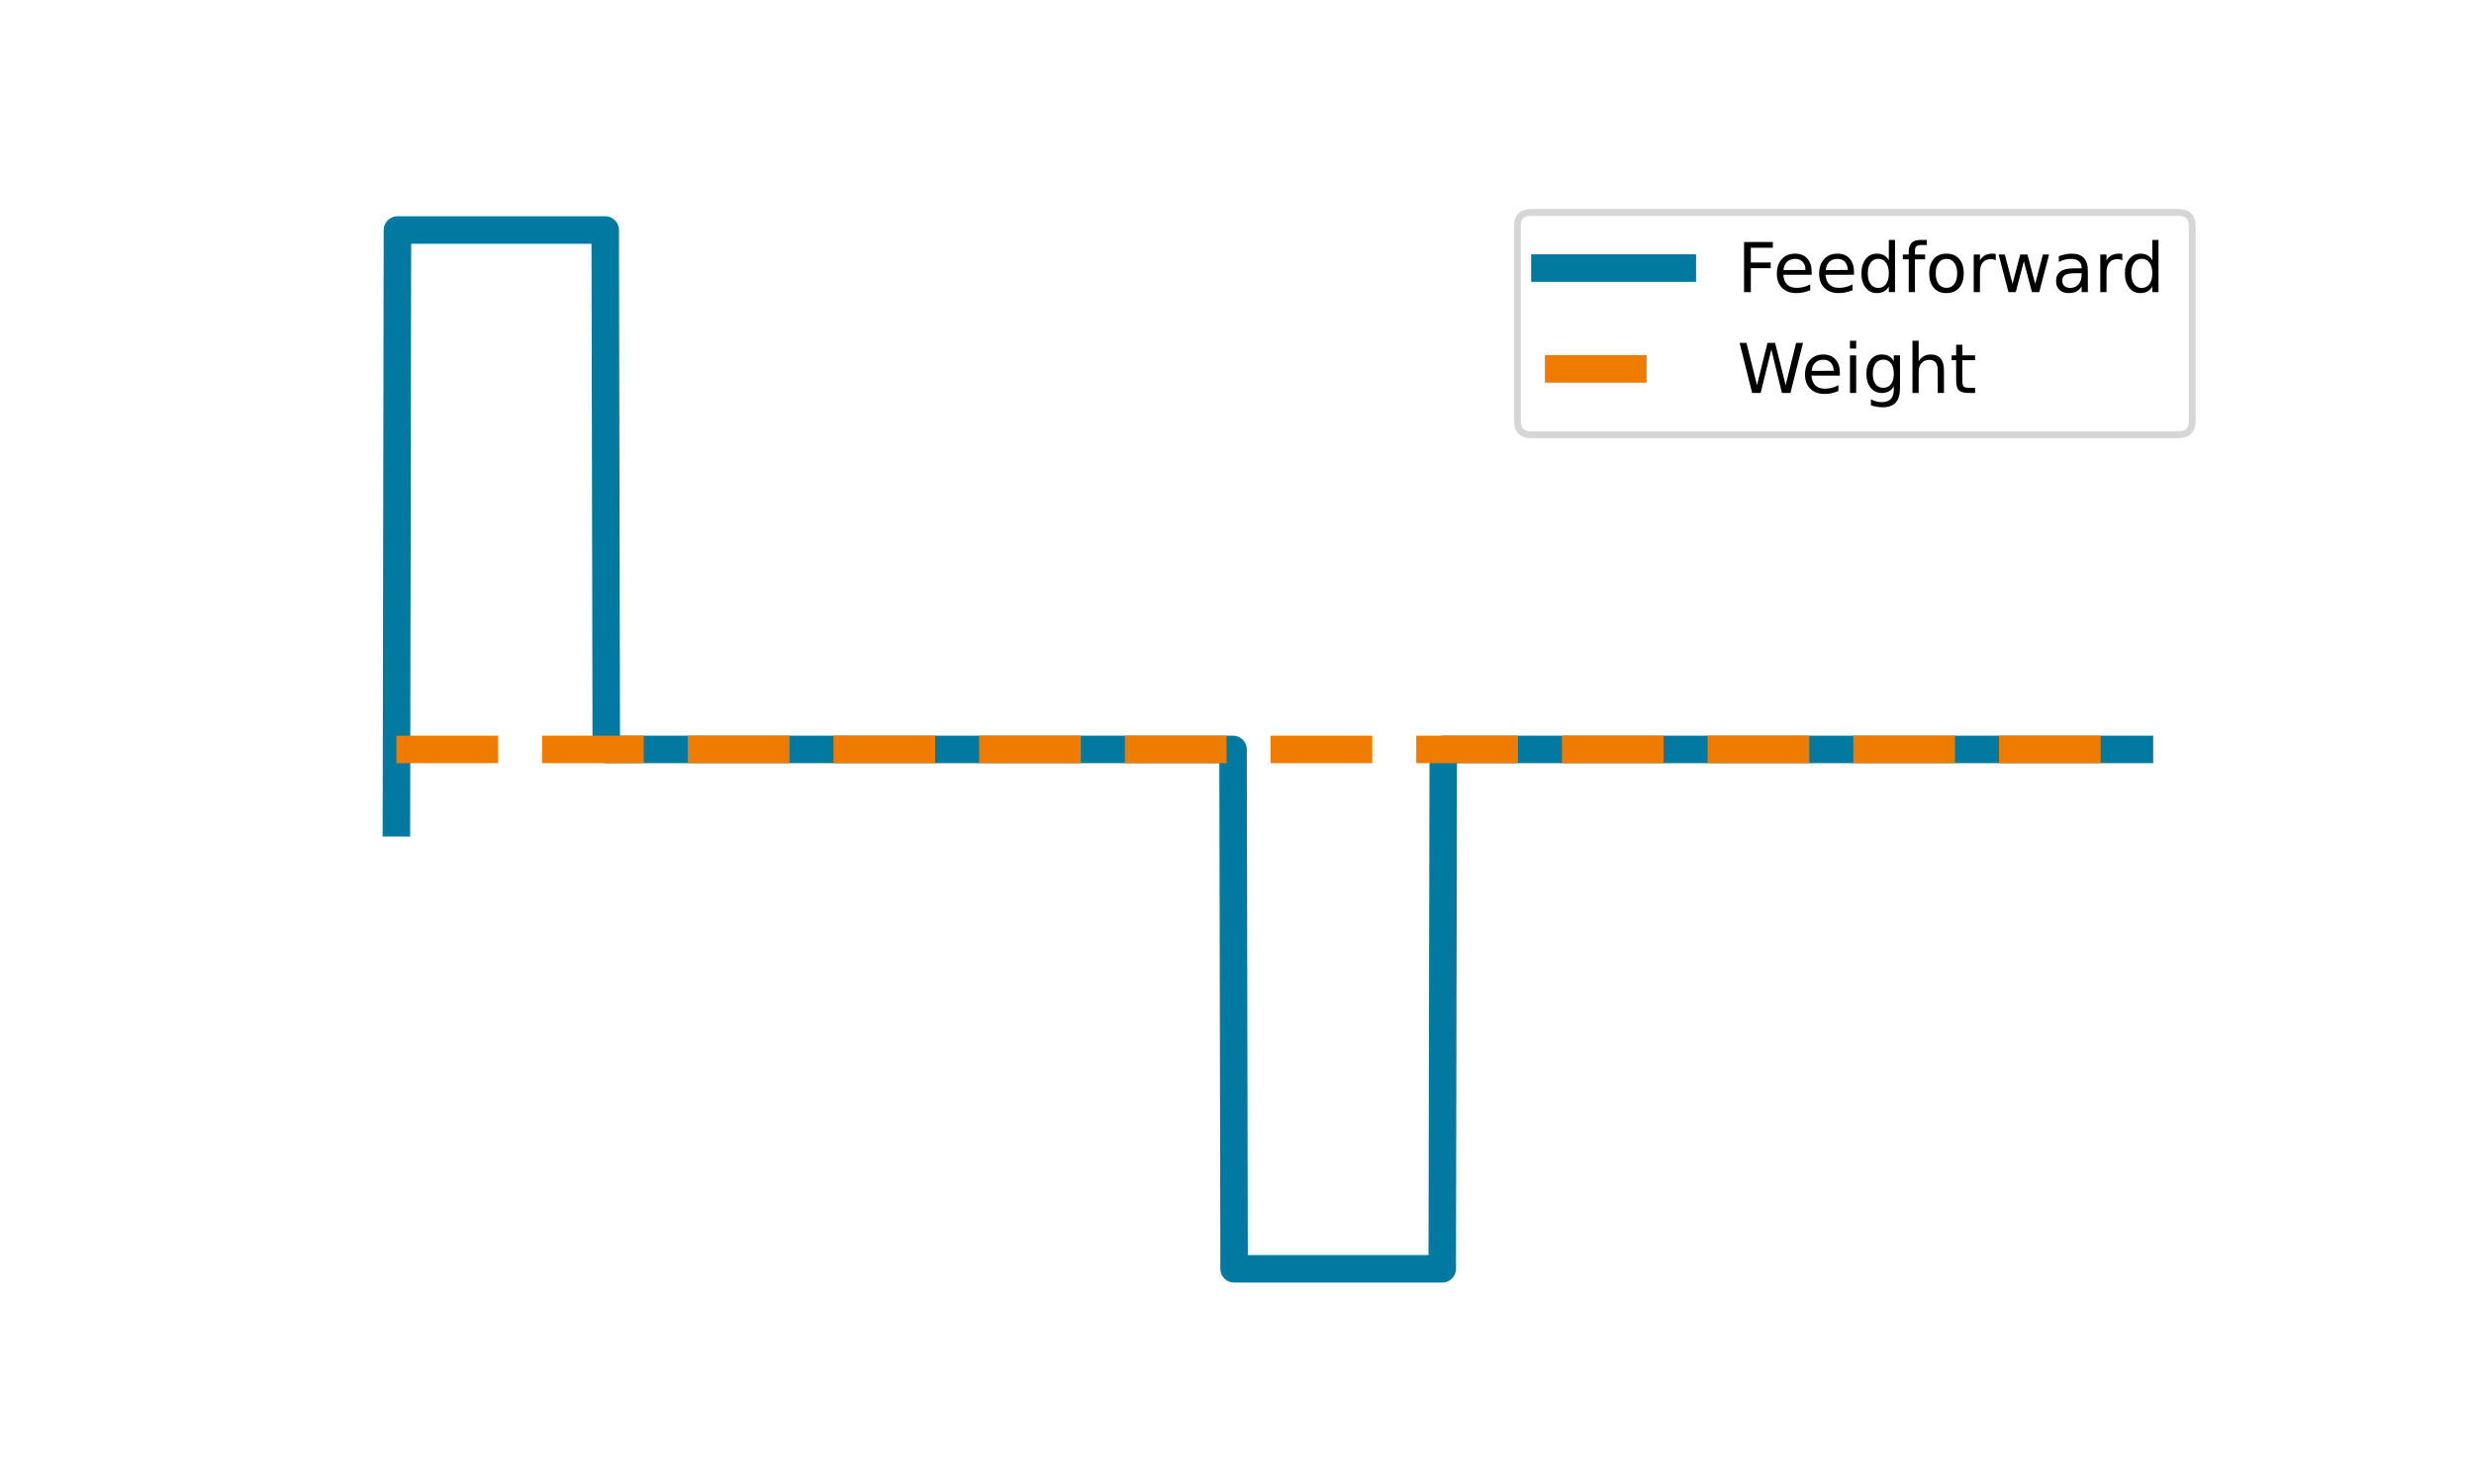
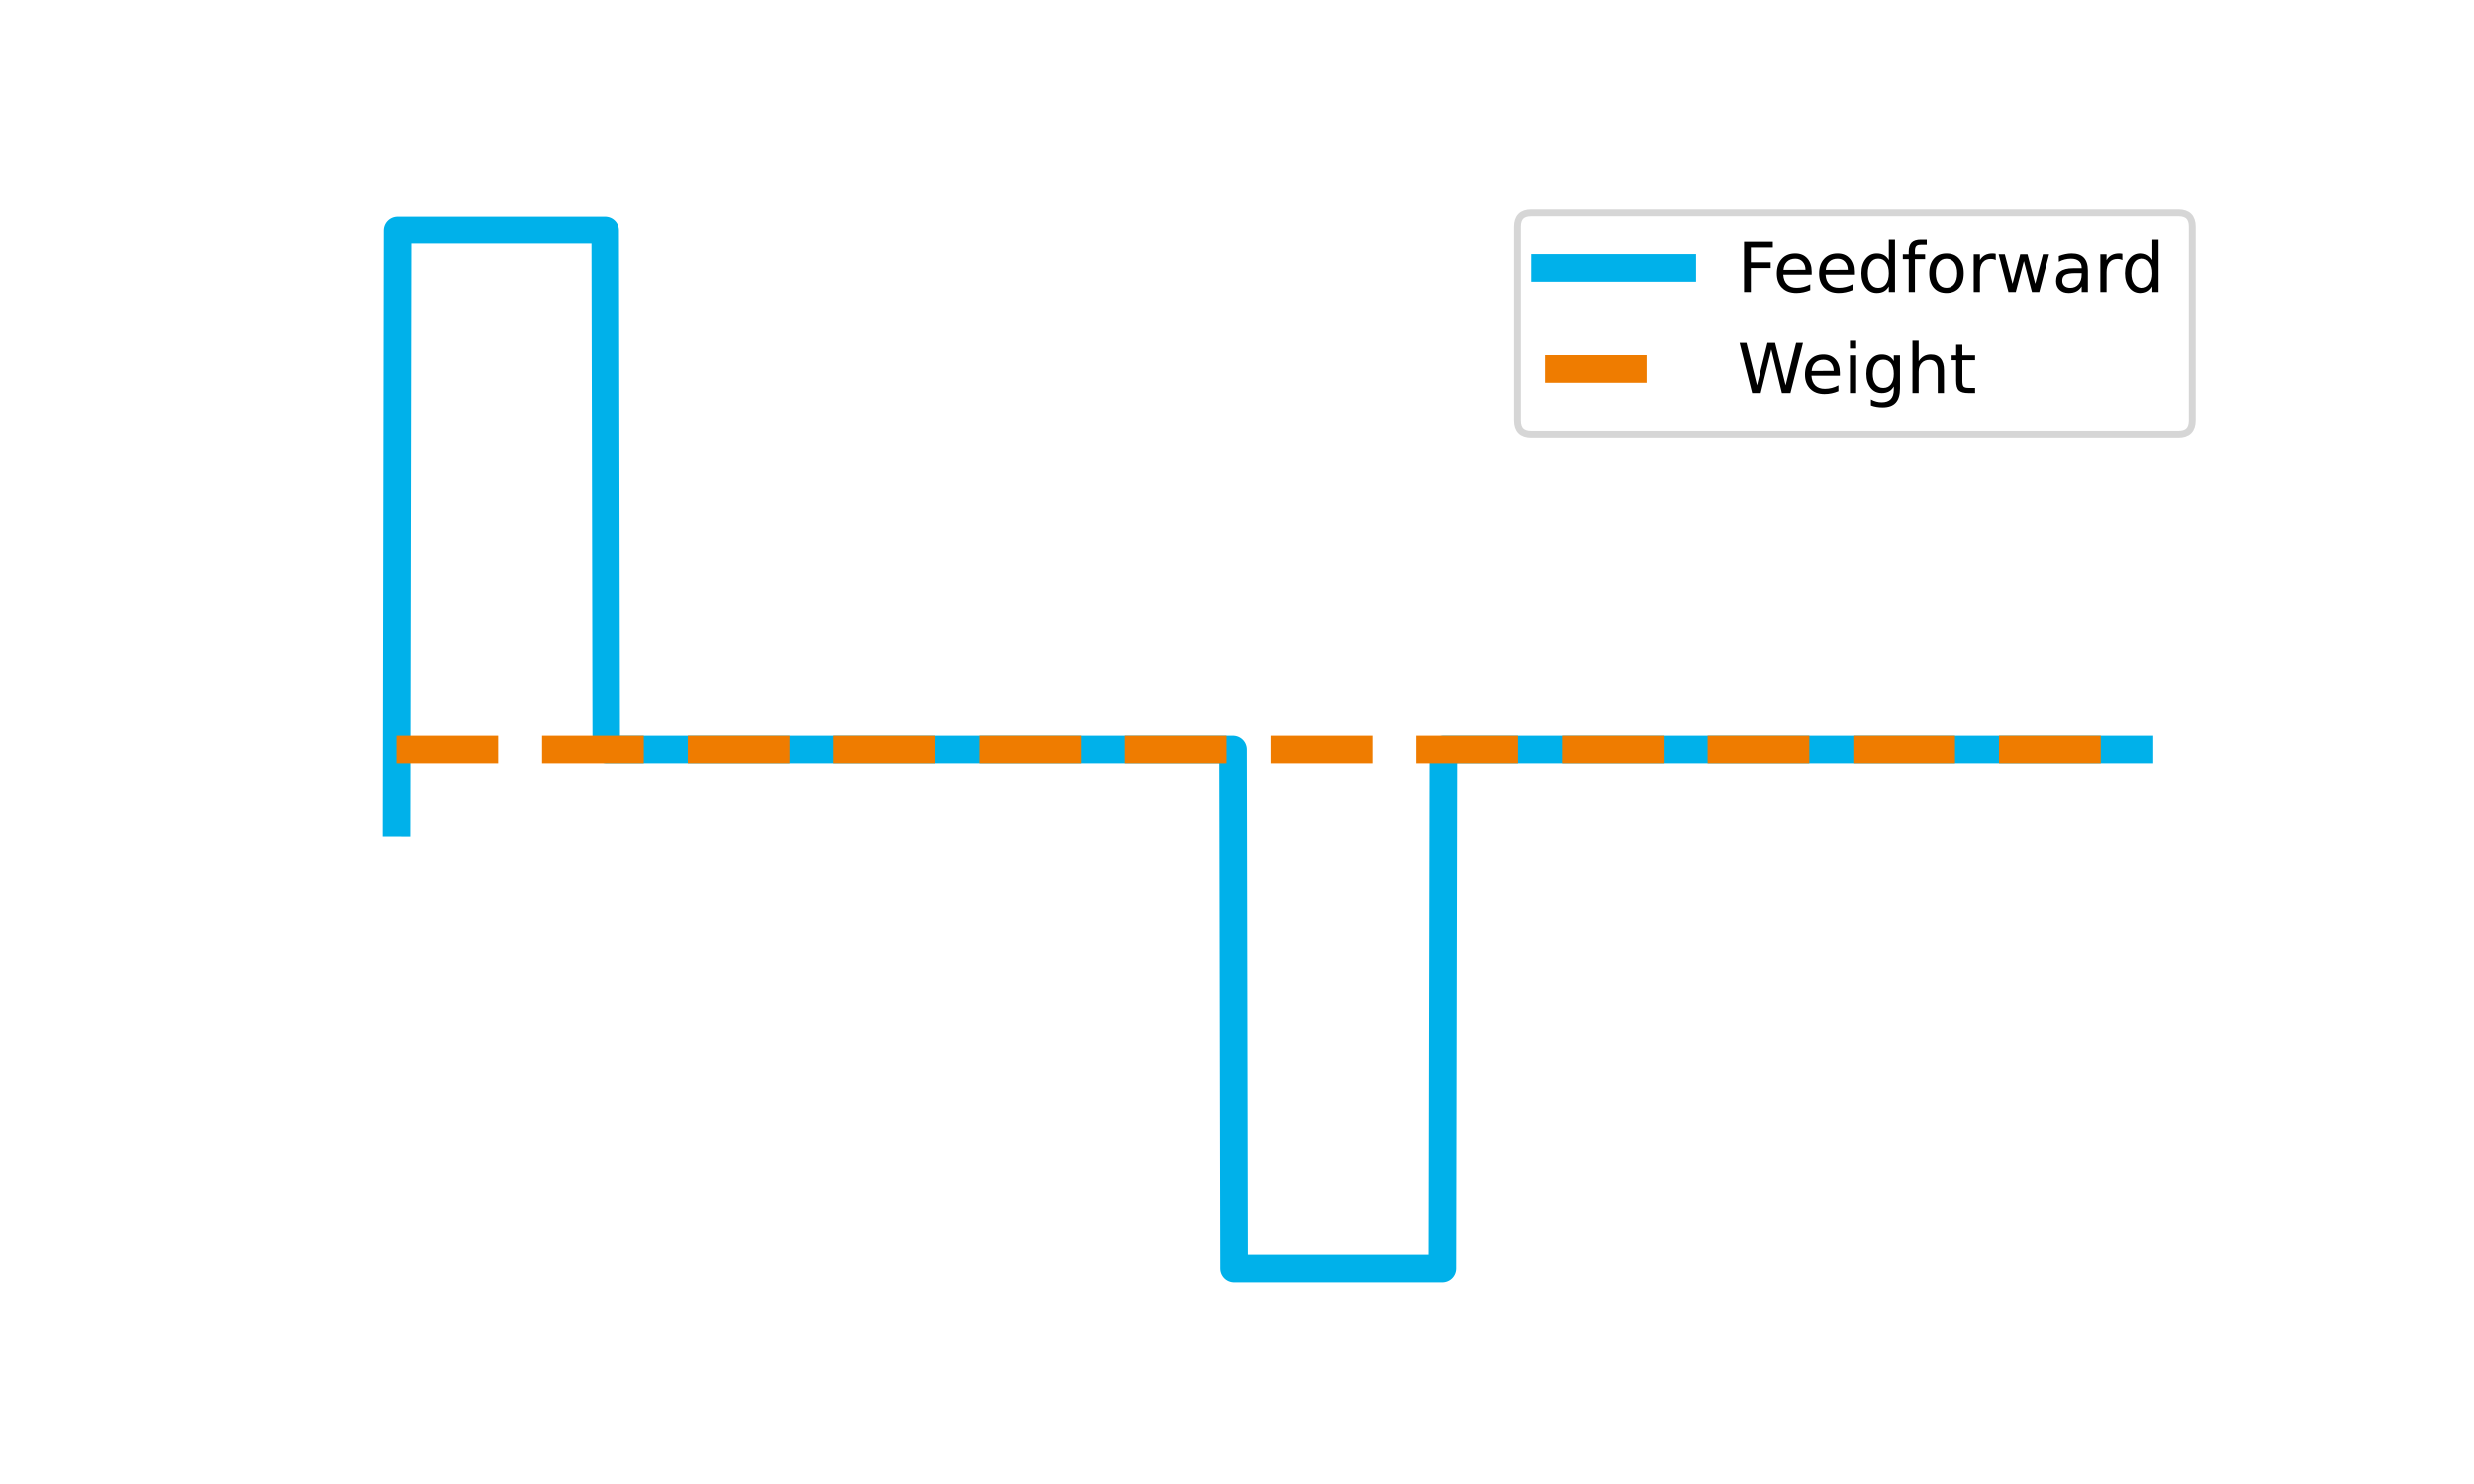
<svg xmlns="http://www.w3.org/2000/svg" xmlns:xlink="http://www.w3.org/1999/xlink" width="360pt" height="216pt" viewBox="0 0 360 216" version="1.1">
  <defs>
    <style type="text/css">*{stroke-linejoin: round; stroke-linecap: butt}</style>
  </defs>
  <g id="figure_1">
    <g id="patch_1">
      <path d="M 0 216  L 360 216  L 360 0  L 0 0  z " style="fill: #ffffff" />
    </g>
    <g id="axes_1">
      <g id="line2d_1">
-         <path d="M 57.682 119.76  L 57.834 33.48  L 88.067 33.48  L 88.22 109.08  L 179.427 109.08  L 179.579 184.68  L 209.864 184.68  L 210.016 109.08  L 311.318 109.08  L 311.318 109.08  " clip-path="url(#pd4e6633fdc)" style="fill: none; stroke: #0179a0; stroke-width: 4; stroke-linecap: square" />
+         <path d="M 57.682 119.76  L 57.834 33.48  L 88.067 33.48  L 88.22 109.08  L 179.427 109.08  L 179.579 184.68  L 209.864 184.68  L 210.016 109.08  L 311.318 109.08  L 311.318 109.08  " clip-path="url(#p3d41823564)" style="fill: none; stroke: #00b1ea; stroke-width: 4; stroke-linecap: square" />
      </g>
      <g id="LineCollection_1">
-         <path d="M 57.682 109.08  L 311.318 109.08  " clip-path="url(#pd4e6633fdc)" style="fill: none; stroke-dasharray: 14.8,6.4; stroke-dashoffset: 0; stroke: #ef7c00; stroke-width: 4" />
+         <path d="M 57.682 109.08  L 311.318 109.08  " clip-path="url(#p3d41823564)" style="fill: none; stroke-dasharray: 14.8,6.4; stroke-dashoffset: 0; stroke: #ef7c00; stroke-width: 4" />
      </g>
      <g id="legend_1">
        <g id="patch_2">
          <path d="M 222.803 63.276  L 317 63.276  Q 319 63.276 319 61.276  L 319 32.92  Q 319 30.92 317 30.92  L 222.803 30.92  Q 220.803 30.92 220.803 32.92  L 220.803 61.276  Q 220.803 63.276 222.803 63.276  z " style="fill: #ffffff; opacity: 0.8; stroke: #cccccc; stroke-linejoin: miter" />
        </g>
        <g id="line2d_2">
-           <path d="M 224.803 39.018  L 234.803 39.018  L 244.803 39.018  " style="fill: none; stroke: #0179a0; stroke-width: 4; stroke-linecap: square" />
+           <path d="M 224.803 39.018  L 234.803 39.018  L 244.803 39.018  " style="fill: none; stroke: #00b1ea; stroke-width: 4; stroke-linecap: square" />
        </g>
        <g id="text_1">
          <g transform="translate(252.8031 42.51844) scale(0.1 -0.1)">
            <defs>
              <path id="DejaVuSans-46" d="M 628 4666  L 3309 4666  L 3309 4134  L 1259 4134  L 1259 2759  L 3109 2759  L 3109 2228  L 1259 2228  L 1259 0  L 628 0  L 628 4666  z " transform="scale(0.015625)" />
              <path id="DejaVuSans-65" d="M 3597 1894  L 3597 1613  L 953 1613  Q 991 1019 1311 708  Q 1631 397 2203 397  Q 2534 397 2845 478  Q 3156 559 3463 722  L 3463 178  Q 3153 47 2828 -22  Q 2503 -91 2169 -91  Q 1331 -91 842 396  Q 353 884 353 1716  Q 353 2575 817 3079  Q 1281 3584 2069 3584  Q 2775 3584 3186 3129  Q 3597 2675 3597 1894  z M 3022 2063  Q 3016 2534 2758 2815  Q 2500 3097 2075 3097  Q 1594 3097 1305 2825  Q 1016 2553 972 2059  L 3022 2063  z " transform="scale(0.015625)" />
              <path id="DejaVuSans-64" d="M 2906 2969  L 2906 4863  L 3481 4863  L 3481 0  L 2906 0  L 2906 525  Q 2725 213 2448 61  Q 2172 -91 1784 -91  Q 1150 -91 751 415  Q 353 922 353 1747  Q 353 2572 751 3078  Q 1150 3584 1784 3584  Q 2172 3584 2448 3432  Q 2725 3281 2906 2969  z M 947 1747  Q 947 1113 1208 752  Q 1469 391 1925 391  Q 2381 391 2643 752  Q 2906 1113 2906 1747  Q 2906 2381 2643 2742  Q 2381 3103 1925 3103  Q 1469 3103 1208 2742  Q 947 2381 947 1747  z " transform="scale(0.015625)" />
              <path id="DejaVuSans-66" d="M 2375 4863  L 2375 4384  L 1825 4384  Q 1516 4384 1395 4259  Q 1275 4134 1275 3809  L 1275 3500  L 2222 3500  L 2222 3053  L 1275 3053  L 1275 0  L 697 0  L 697 3053  L 147 3053  L 147 3500  L 697 3500  L 697 3744  Q 697 4328 969 4595  Q 1241 4863 1831 4863  L 2375 4863  z " transform="scale(0.015625)" />
              <path id="DejaVuSans-6f" d="M 1959 3097  Q 1497 3097 1228 2736  Q 959 2375 959 1747  Q 959 1119 1226 758  Q 1494 397 1959 397  Q 2419 397 2687 759  Q 2956 1122 2956 1747  Q 2956 2369 2687 2733  Q 2419 3097 1959 3097  z M 1959 3584  Q 2709 3584 3137 3096  Q 3566 2609 3566 1747  Q 3566 888 3137 398  Q 2709 -91 1959 -91  Q 1206 -91 779 398  Q 353 888 353 1747  Q 353 2609 779 3096  Q 1206 3584 1959 3584  z " transform="scale(0.015625)" />
              <path id="DejaVuSans-72" d="M 2631 2963  Q 2534 3019 2420 3045  Q 2306 3072 2169 3072  Q 1681 3072 1420 2755  Q 1159 2438 1159 1844  L 1159 0  L 581 0  L 581 3500  L 1159 3500  L 1159 2956  Q 1341 3275 1631 3429  Q 1922 3584 2338 3584  Q 2397 3584 2469 3576  Q 2541 3569 2628 3553  L 2631 2963  z " transform="scale(0.015625)" />
              <path id="DejaVuSans-77" d="M 269 3500  L 844 3500  L 1563 769  L 2278 3500  L 2956 3500  L 3675 769  L 4391 3500  L 4966 3500  L 4050 0  L 3372 0  L 2619 2869  L 1863 0  L 1184 0  L 269 3500  z " transform="scale(0.015625)" />
              <path id="DejaVuSans-61" d="M 2194 1759  Q 1497 1759 1228 1600  Q 959 1441 959 1056  Q 959 750 1161 570  Q 1363 391 1709 391  Q 2188 391 2477 730  Q 2766 1069 2766 1631  L 2766 1759  L 2194 1759  z M 3341 1997  L 3341 0  L 2766 0  L 2766 531  Q 2569 213 2275 61  Q 1981 -91 1556 -91  Q 1019 -91 701 211  Q 384 513 384 1019  Q 384 1609 779 1909  Q 1175 2209 1959 2209  L 2766 2209  L 2766 2266  Q 2766 2663 2505 2880  Q 2244 3097 1772 3097  Q 1472 3097 1187 3025  Q 903 2953 641 2809  L 641 3341  Q 956 3463 1253 3523  Q 1550 3584 1831 3584  Q 2591 3584 2966 3190  Q 3341 2797 3341 1997  z " transform="scale(0.015625)" />
            </defs>
            <use xlink:href="#DejaVuSans-46" />
            <use xlink:href="#DejaVuSans-65" x="52.02" />
            <use xlink:href="#DejaVuSans-65" x="113.543" />
            <use xlink:href="#DejaVuSans-64" x="175.066" />
            <use xlink:href="#DejaVuSans-66" x="238.543" />
            <use xlink:href="#DejaVuSans-6f" x="273.748" />
            <use xlink:href="#DejaVuSans-72" x="334.93" />
            <use xlink:href="#DejaVuSans-77" x="376.043" />
            <use xlink:href="#DejaVuSans-61" x="457.83" />
            <use xlink:href="#DejaVuSans-72" x="519.109" />
            <use xlink:href="#DejaVuSans-64" x="558.473" />
          </g>
        </g>
        <g id="line2d_3">
          <path d="M 224.803 53.697  L 244.803 53.697  " style="fill: none; stroke-dasharray: 14.8,6.4; stroke-dashoffset: 0; stroke: #ef7c00; stroke-width: 4" />
        </g>
        <g id="text_2">
          <g transform="translate(252.8031 57.19656) scale(0.1 -0.1)">
            <defs>
              <path id="DejaVuSans-57" d="M 213 4666  L 850 4666  L 1831 722  L 2809 4666  L 3519 4666  L 4500 722  L 5478 4666  L 6119 4666  L 4947 0  L 4153 0  L 3169 4050  L 2175 0  L 1381 0  L 213 4666  z " transform="scale(0.015625)" />
              <path id="DejaVuSans-69" d="M 603 3500  L 1178 3500  L 1178 0  L 603 0  L 603 3500  z M 603 4863  L 1178 4863  L 1178 4134  L 603 4134  L 603 4863  z " transform="scale(0.015625)" />
              <path id="DejaVuSans-67" d="M 2906 1791  Q 2906 2416 2648 2759  Q 2391 3103 1925 3103  Q 1463 3103 1205 2759  Q 947 2416 947 1791  Q 947 1169 1205 825  Q 1463 481 1925 481  Q 2391 481 2648 825  Q 2906 1169 2906 1791  z M 3481 434  Q 3481 -459 3084 -895  Q 2688 -1331 1869 -1331  Q 1566 -1331 1297 -1286  Q 1028 -1241 775 -1147  L 775 -588  Q 1028 -725 1275 -790  Q 1522 -856 1778 -856  Q 2344 -856 2625 -561  Q 2906 -266 2906 331  L 2906 616  Q 2728 306 2450 153  Q 2172 0 1784 0  Q 1141 0 747 490  Q 353 981 353 1791  Q 353 2603 747 3093  Q 1141 3584 1784 3584  Q 2172 3584 2450 3431  Q 2728 3278 2906 2969  L 2906 3500  L 3481 3500  L 3481 434  z " transform="scale(0.015625)" />
              <path id="DejaVuSans-68" d="M 3513 2113  L 3513 0  L 2938 0  L 2938 2094  Q 2938 2591 2744 2837  Q 2550 3084 2163 3084  Q 1697 3084 1428 2787  Q 1159 2491 1159 1978  L 1159 0  L 581 0  L 581 4863  L 1159 4863  L 1159 2956  Q 1366 3272 1645 3428  Q 1925 3584 2291 3584  Q 2894 3584 3203 3211  Q 3513 2838 3513 2113  z " transform="scale(0.015625)" />
              <path id="DejaVuSans-74" d="M 1172 4494  L 1172 3500  L 2356 3500  L 2356 3053  L 1172 3053  L 1172 1153  Q 1172 725 1289 603  Q 1406 481 1766 481  L 2356 481  L 2356 0  L 1766 0  Q 1100 0 847 248  Q 594 497 594 1153  L 594 3053  L 172 3053  L 172 3500  L 594 3500  L 594 4494  L 1172 4494  z " transform="scale(0.015625)" />
            </defs>
            <use xlink:href="#DejaVuSans-57" />
            <use xlink:href="#DejaVuSans-65" x="93.002" />
            <use xlink:href="#DejaVuSans-69" x="154.525" />
            <use xlink:href="#DejaVuSans-67" x="182.309" />
            <use xlink:href="#DejaVuSans-68" x="245.785" />
            <use xlink:href="#DejaVuSans-74" x="309.164" />
          </g>
        </g>
      </g>
    </g>
  </g>
  <defs>
-     <clipPath id="pd4e6633fdc">
+     <clipPath id="p3d41823564">
      <rect x="45" y="25.92" width="279" height="166.32" />
    </clipPath>
  </defs>
</svg>
